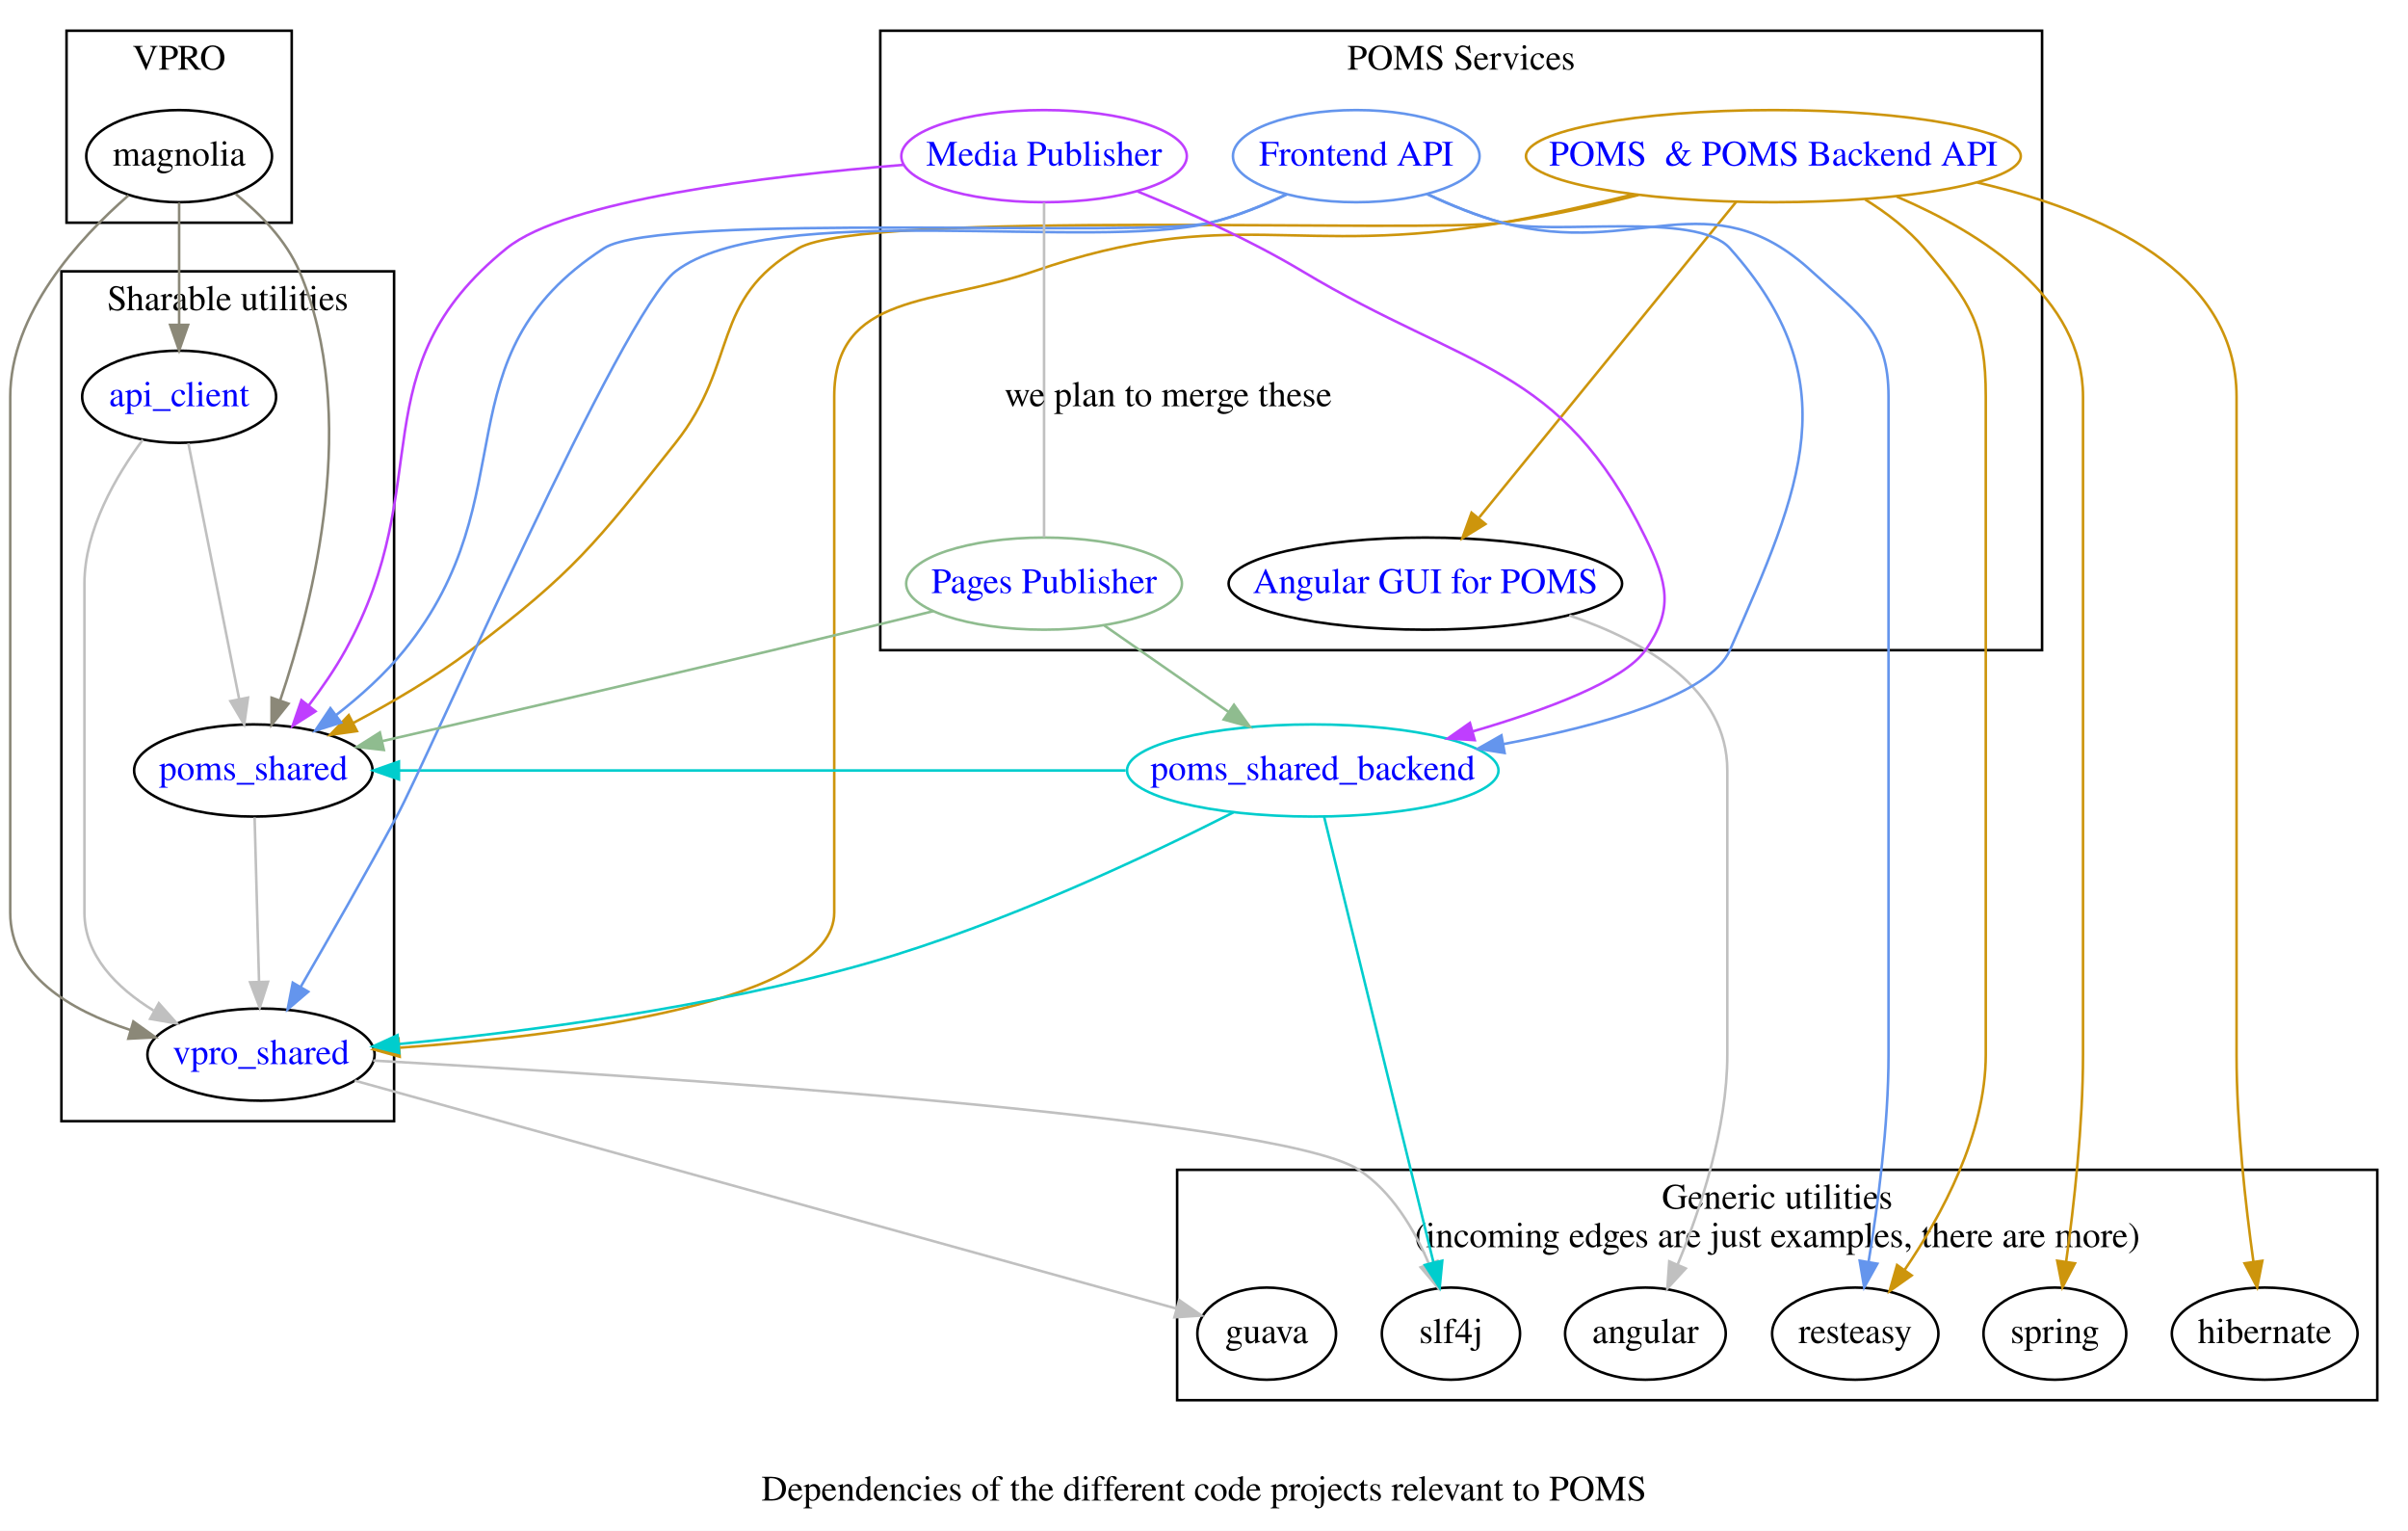
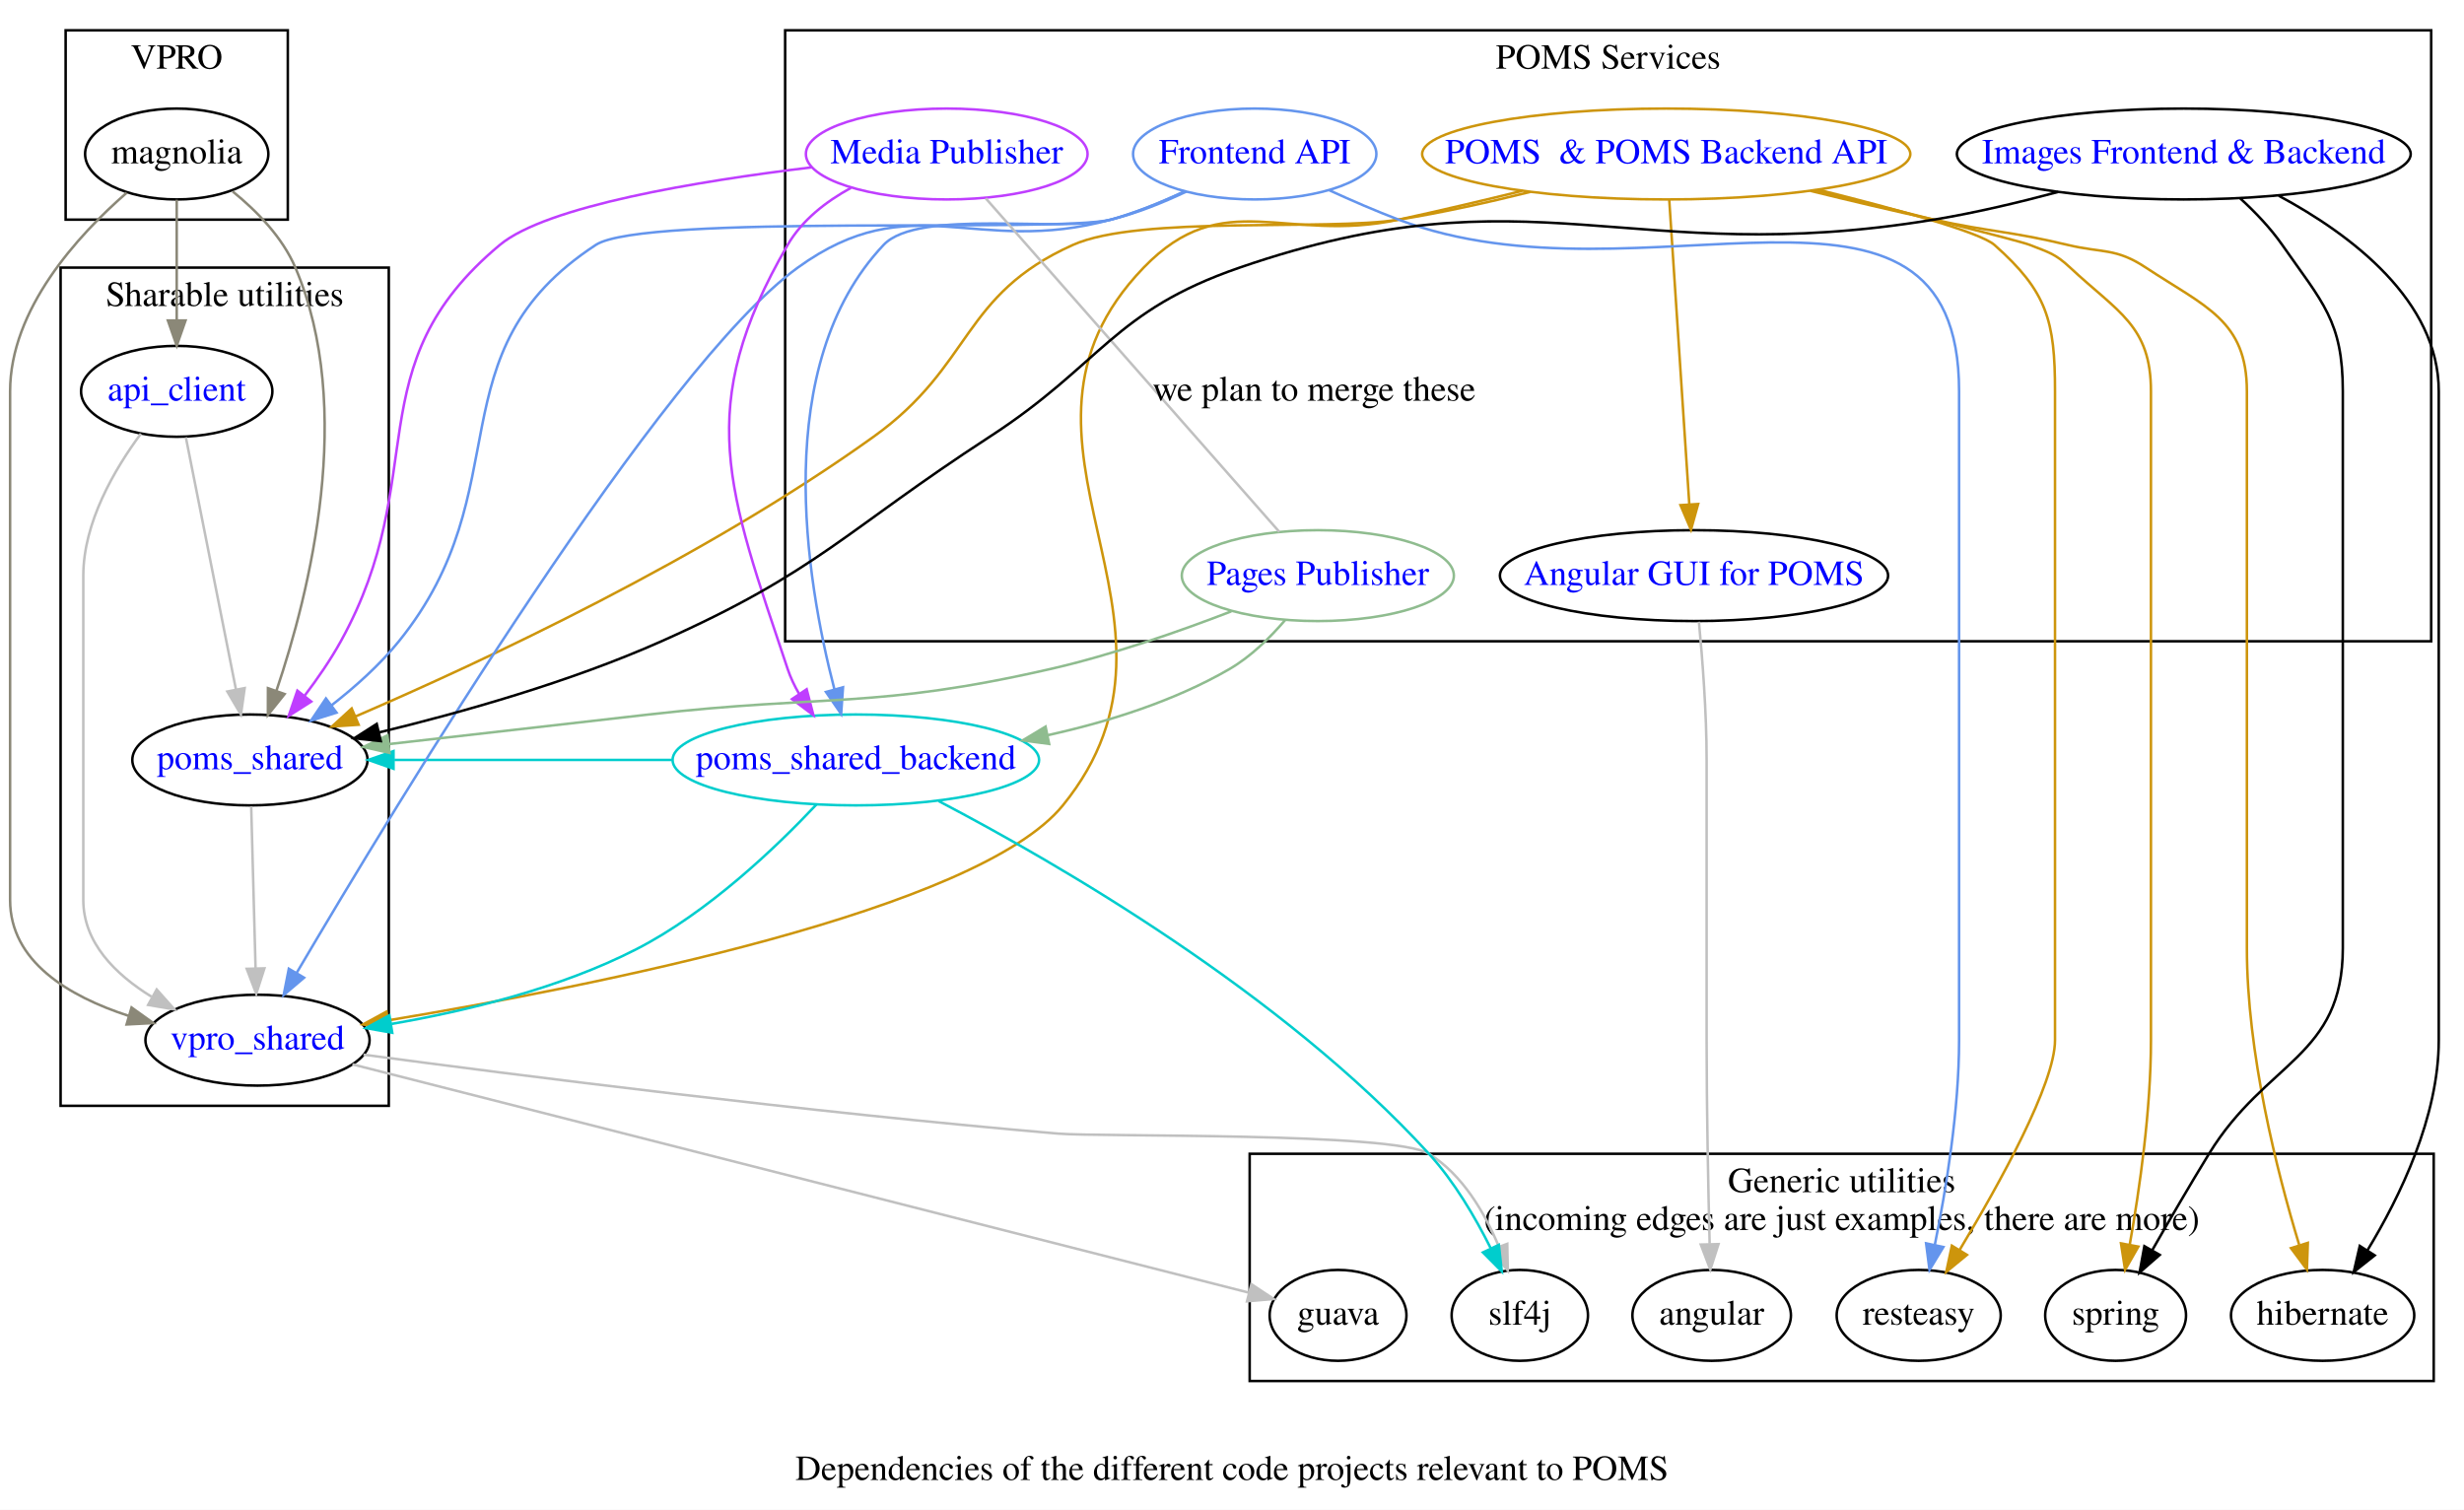
- <svg xmlns="http://www.w3.org/2000/svg" xmlns:xlink="http://www.w3.org/1999/xlink" width="941pt" height="598pt" viewBox="0.00 0.00 941.00 598.00">
+ <svg xmlns="http://www.w3.org/2000/svg" xmlns:xlink="http://www.w3.org/1999/xlink" width="976pt" height="598pt" viewBox="0.00 0.00 976.00 598.00">
  <g id="graph0" class="graph" transform="scale(1 1) rotate(0) translate(4 594)">
-     <polygon fill="#ffffff" stroke="transparent" points="-4,4 -4,-594 937,-594 937,4 -4,4" />
-     <text text-anchor="middle" x="466.5" y="-7.8" font-family="Times,serif" font-size="14.00" fill="#000000">  Dependencies of the different code projects relevant to POMS</text>
+     <polygon fill="#ffffff" stroke="transparent" points="-4,4 -4,-594 972,-594 972,4 -4,4" />
+     <text text-anchor="middle" x="484" y="-7.8" font-family="Times,serif" font-size="14.00" fill="#000000">  Dependencies of the different code projects relevant to POMS</text>
    <g id="clust1" class="cluster">
-       <polygon fill="none" stroke="#000000" points="456,-47 456,-137 925,-137 925,-47 456,-47" />
-       <text text-anchor="middle" x="690.5" y="-121.8" font-family="Times,serif" font-size="14.00" fill="#000000">Generic utilities</text>
-       <text text-anchor="middle" x="690.5" y="-106.8" font-family="Times,serif" font-size="14.00" fill="#000000">(incoming edges are just examples, there are more)</text>
+       <polygon fill="none" stroke="#000000" points="491,-47 491,-137 960,-137 960,-47 491,-47" />
+       <text text-anchor="middle" x="725.5" y="-121.8" font-family="Times,serif" font-size="14.00" fill="#000000">Generic utilities</text>
+       <text text-anchor="middle" x="725.5" y="-106.8" font-family="Times,serif" font-size="14.00" fill="#000000">(incoming edges are just examples, there are more)</text>
    </g>
    <g id="clust2" class="cluster">
      <polygon fill="none" stroke="#000000" points="22,-507 22,-582 110,-582 110,-507 22,-507" />
      <text text-anchor="middle" x="66" y="-566.8" font-family="Times,serif" font-size="14.00" fill="#000000">VPRO</text>
    </g>
    <g id="clust3" class="cluster">
-       <polygon fill="none" stroke="#000000" points="340,-340 340,-582 794,-582 794,-340 340,-340" />
-       <text text-anchor="middle" x="567" y="-566.8" font-family="Times,serif" font-size="14.00" fill="#000000">POMS Services</text>
+       <polygon fill="none" stroke="#000000" points="307,-340 307,-582 959,-582 959,-340 307,-340" />
+       <text text-anchor="middle" x="633" y="-566.8" font-family="Times,serif" font-size="14.00" fill="#000000">POMS Services</text>
    </g>
    <g id="clust4" class="cluster">
      <polygon fill="none" stroke="#000000" points="20,-156 20,-488 150,-488 150,-156 20,-156" />
      <text text-anchor="middle" x="85" y="-472.8" font-family="Times,serif" font-size="14.00" fill="#000000">Sharable utilities</text>
    </g>
    <g id="node1" class="node">
      <g id="a_node1">
        <a xlink:href="https://github.com/vpro/vpro-shared" xlink:title="vpro_shared">
          <ellipse fill="none" stroke="#000000" cx="98" cy="-182" rx="44.393" ry="18" />
          <text text-anchor="middle" x="98" y="-178.3" font-family="Times,serif" font-size="14.00" fill="#0000ff">vpro_shared</text>
        </a>
      </g>
    </g>
-     <g id="node10" class="node">
-       <ellipse fill="none" stroke="#000000" cx="563" cy="-73" rx="27" ry="18" />
-       <text text-anchor="middle" x="563" y="-69.3" font-family="Times,serif" font-size="14.00" fill="#000000">slf4j</text>
+     <g id="node11" class="node">
+       <ellipse fill="none" stroke="#000000" cx="598" cy="-73" rx="27" ry="18" />
+       <text text-anchor="middle" x="598" y="-69.3" font-family="Times,serif" font-size="14.00" fill="#000000">slf4j</text>
    </g>
    <g id="edge1" class="edge">
-       <path fill="none" stroke="#c0c0c0" d="M141.846,-179.675C244.713,-173.9 495.279,-157.849 527,-137 539.904,-128.519 548.656,-113.736 554.297,-100.513" />
-       <polygon fill="#c0c0c0" stroke="#c0c0c0" points="557.696,-101.426 558.021,-90.836 551.163,-98.912 557.696,-101.426" />
-     </g>
-     <g id="node11" class="node">
-       <ellipse fill="none" stroke="#000000" cx="491" cy="-73" rx="27.097" ry="18" />
-       <text text-anchor="middle" x="491" y="-69.3" font-family="Times,serif" font-size="14.00" fill="#000000">guava</text>
+       <path fill="none" stroke="#c0c0c0" d="M139.964,-176.264C200.57,-168.172 316.18,-153.448 415,-145 431.298,-143.607 548.11,-145.639 562,-137 575.328,-128.711 584.163,-113.592 589.744,-100.13" />
+       <polygon fill="#c0c0c0" stroke="#c0c0c0" points="593.03,-101.334 593.25,-90.742 586.472,-98.885 593.03,-101.334" />
+     </g>
+     <g id="node12" class="node">
+       <ellipse fill="none" stroke="#000000" cx="526" cy="-73" rx="27.097" ry="18" />
+       <text text-anchor="middle" x="526" y="-69.3" font-family="Times,serif" font-size="14.00" fill="#000000">guava</text>
    </g>
    <g id="edge2" class="edge">
-       <path fill="none" stroke="#c0c0c0" d="M134.62,-171.843C209.964,-150.946 381.482,-103.375 455.694,-82.792" />
-       <polygon fill="#c0c0c0" stroke="#c0c0c0" points="456.798,-86.118 465.499,-80.073 454.928,-79.373 456.798,-86.118" />
+       <path fill="none" stroke="#c0c0c0" d="M135.607,-172.423C217.404,-151.591 410.54,-102.404 490.441,-82.056" />
+       <polygon fill="#c0c0c0" stroke="#c0c0c0" points="491.671,-85.355 500.498,-79.495 489.943,-78.571 491.671,-85.355" />
    </g>
    <g id="node2" class="node">
      <g id="a_node2">
        <a xlink:href="https://github.com/npo-poms/poms-shared" xlink:title="poms_shared">
          <ellipse fill="none" stroke="#000000" cx="95" cy="-293" rx="46.593" ry="18" />
          <text text-anchor="middle" x="95" y="-289.3" font-family="Times,serif" font-size="14.00" fill="#0000ff">poms_shared</text>
        </a>
      </g>
    </g>
    <g id="edge3" class="edge">
      <path fill="none" stroke="#c0c0c0" d="M95.495,-274.671C95.967,-257.237 96.683,-230.748 97.228,-210.549" />
      <polygon fill="#c0c0c0" stroke="#c0c0c0" points="100.732,-210.448 97.504,-200.357 93.735,-210.258 100.732,-210.448" />
    </g>
    <g id="node3" class="node">
      <g id="a_node3">
        <a xlink:href="https://github.com/npo-poms/api-clients" xlink:title="api_client">
          <ellipse fill="none" stroke="#000000" cx="66" cy="-439" rx="37.894" ry="18" />
          <text text-anchor="middle" x="66" y="-435.3" font-family="Times,serif" font-size="14.00" fill="#0000ff">api_client</text>
        </a>
      </g>
    </g>
    <g id="edge16" class="edge">
      <path fill="none" stroke="#c0c0c0" d="M51.801,-422.213C41.367,-408.142 29,-387.029 29,-366 29,-366 29,-366 29,-237.5 29,-220.695 41.581,-208.122 55.998,-199.231" />
      <polygon fill="#c0c0c0" stroke="#c0c0c0" points="58.074,-202.082 65.117,-194.166 54.675,-195.963 58.074,-202.082" />
    </g>
    <g id="edge17" class="edge">
      <path fill="none" stroke="#c0c0c0" d="M69.614,-420.804C74.591,-395.751 83.598,-350.401 89.437,-321.007" />
      <polygon fill="#c0c0c0" stroke="#c0c0c0" points="92.916,-321.457 91.431,-310.966 86.05,-320.093 92.916,-321.457" />
    </g>
    <g id="node4" class="node">
      <g id="a_node4">
        <a xlink:href="https://subversion.vpro.nl/viewvc/nl/vpro/media" xlink:title="POMS  &amp; POMS Backend API">
-           <ellipse fill="none" stroke="#cd950c" cx="689" cy="-533" rx="96.683" ry="18" />
-           <text text-anchor="middle" x="689" y="-529.3" font-family="Times,serif" font-size="14.00" fill="#0000ff">POMS  &amp; POMS Backend API</text>
-         </a>
-       </g>
-     </g>
-     <g id="edge21" class="edge">
-       <path fill="none" stroke="#cd950c" d="M634.286,-518.063C617.891,-513.999 599.802,-509.919 583,-507 502.436,-493.005 477.3,-514.666 400,-488 361.298,-474.649 322,-479.94 322,-439 322,-439 322,-439 322,-237.5 322,-202.655 218.584,-189.539 152.288,-184.711" />
-       <polygon fill="#cd950c" stroke="#cd950c" points="152.204,-181.197 141.988,-184.005 151.725,-188.181 152.204,-181.197" />
-     </g>
-     <g id="edge22" class="edge">
-       <path fill="none" stroke="#cd950c" d="M636.302,-517.827C619.417,-513.572 600.547,-509.445 583,-507 552.717,-502.781 334.505,-512.243 308,-497 273.368,-477.083 284.848,-452.283 260,-421 228.53,-381.379 220.331,-370.555 180,-340 165.864,-329.29 148.997,-319.448 134.028,-311.567" />
-       <polygon fill="#cd950c" stroke="#cd950c" points="135.489,-308.383 124.995,-306.924 132.288,-314.608 135.489,-308.383" />
+           <ellipse fill="none" stroke="#cd950c" cx="656" cy="-533" rx="96.683" ry="18" />
+           <text text-anchor="middle" x="656" y="-529.3" font-family="Times,serif" font-size="14.00" fill="#0000ff">POMS  &amp; POMS Backend API</text>
+         </a>
+       </g>
+     </g>
+     <g id="edge24" class="edge">
+       <path fill="none" stroke="#cd950c" d="M598.92,-518.394C583.115,-514.514 565.926,-510.449 550,-507 505.358,-497.334 480.698,-520.887 449,-488 382.567,-419.075 477.395,-349.273 417,-275 383.276,-233.527 231.203,-203.362 149.806,-189.868" />
+       <polygon fill="#cd950c" stroke="#cd950c" points="150.198,-186.386 139.764,-188.228 149.07,-193.294 150.198,-186.386" />
+     </g>
+     <g id="edge25" class="edge">
+       <path fill="none" stroke="#cd950c" d="M602.15,-517.99C585.542,-513.848 567.119,-509.744 550,-507 521.61,-502.449 447.234,-508.769 421,-497 376.547,-477.058 381.594,-449.391 342,-421 275.074,-373.011 187.724,-332.164 136.847,-310.234" />
+       <polygon fill="#cd950c" stroke="#cd950c" points="138.052,-306.943 127.48,-306.233 135.302,-313.38 138.052,-306.943" />
    </g>
    <g id="node5" class="node">
      <g id="a_node5">
        <a xlink:href="https://subversion.vpro.nl/viewvc/nl/vpro/media-gui" xlink:title="Angular GUI for POMS">
-           <ellipse fill="none" stroke="#000000" cx="553" cy="-366" rx="76.887" ry="18" />
-           <text text-anchor="middle" x="553" y="-362.3" font-family="Times,serif" font-size="14.00" fill="#0000ff">Angular GUI for POMS</text>
-         </a>
-       </g>
-     </g>
-     <g id="edge23" class="edge">
-       <path fill="none" stroke="#cd950c" d="M674.446,-515.128C650.314,-485.496 601.925,-426.077 574.064,-391.865" />
-       <polygon fill="#cd950c" stroke="#cd950c" points="576.478,-389.287 567.45,-383.743 571.051,-393.708 576.478,-389.287" />
-     </g>
-     <g id="node12" class="node">
-       <ellipse fill="none" stroke="#000000" cx="721" cy="-73" rx="32.494" ry="18" />
-       <text text-anchor="middle" x="721" y="-69.3" font-family="Times,serif" font-size="14.00" fill="#000000">resteasy</text>
-     </g>
-     <g id="edge24" class="edge">
-       <path fill="none" stroke="#cd950c" d="M724.853,-516.077C733.252,-510.858 741.604,-504.477 748,-497 766.135,-475.801 772,-466.897 772,-439 772,-439 772,-439 772,-182 772,-150.922 754.781,-119.159 740.354,-98" />
-       <polygon fill="#cd950c" stroke="#cd950c" points="743.043,-95.741 734.4,-89.614 737.335,-99.794 743.043,-95.741" />
+           <ellipse fill="none" stroke="#000000" cx="667" cy="-366" rx="76.887" ry="18" />
+           <text text-anchor="middle" x="667" y="-362.3" font-family="Times,serif" font-size="14.00" fill="#0000ff">Angular GUI for POMS</text>
+         </a>
+       </g>
+     </g>
+     <g id="edge26" class="edge">
+       <path fill="none" stroke="#cd950c" d="M657.198,-514.81C659.107,-485.823 662.856,-428.919 665.123,-394.492" />
+       <polygon fill="#cd950c" stroke="#cd950c" points="668.638,-394.376 665.803,-384.167 661.654,-393.916 668.638,-394.376" />
    </g>
    <g id="node13" class="node">
-       <ellipse fill="none" stroke="#000000" cx="799" cy="-73" rx="27.895" ry="18" />
-       <text text-anchor="middle" x="799" y="-69.3" font-family="Times,serif" font-size="14.00" fill="#000000">spring</text>
-     </g>
-     <g id="edge25" class="edge">
-       <path fill="none" stroke="#cd950c" d="M737.17,-517.212C770.913,-502.778 810,-477.704 810,-439 810,-439 810,-439 810,-182 810,-154.377 806.46,-123.014 803.396,-101.045" />
-       <polygon fill="#cd950c" stroke="#cd950c" points="806.849,-100.466 801.948,-91.073 799.921,-101.472 806.849,-100.466" />
+       <ellipse fill="none" stroke="#000000" cx="756" cy="-73" rx="32.494" ry="18" />
+       <text text-anchor="middle" x="756" y="-69.3" font-family="Times,serif" font-size="14.00" fill="#000000">resteasy</text>
+     </g>
+     <g id="edge27" class="edge">
+       <path fill="none" stroke="#cd950c" d="M716.426,-518.815C747.633,-511.036 780.365,-501.985 786,-497 806.894,-478.515 810,-466.897 810,-439 810,-439 810,-439 810,-182 810,-164.809 788.16,-125.4 772.259,-98.984" />
+       <polygon fill="#cd950c" stroke="#cd950c" points="775.122,-96.956 766.928,-90.24 769.145,-100.601 775.122,-96.956" />
    </g>
    <g id="node14" class="node">
-       <ellipse fill="none" stroke="#000000" cx="881" cy="-73" rx="36.294" ry="18" />
-       <text text-anchor="middle" x="881" y="-69.3" font-family="Times,serif" font-size="14.00" fill="#000000">hibernate</text>
-     </g>
-     <g id="edge26" class="edge">
-       <path fill="none" stroke="#cd950c" d="M768.653,-522.703C817.213,-511.447 870,-487.952 870,-439 870,-439 870,-439 870,-182 870,-154.377 873.54,-123.014 876.604,-101.045" />
-       <polygon fill="#cd950c" stroke="#cd950c" points="880.079,-101.472 878.052,-91.073 873.151,-100.466 880.079,-101.472" />
+       <ellipse fill="none" stroke="#000000" cx="834" cy="-73" rx="27.895" ry="18" />
+       <text text-anchor="middle" x="834" y="-69.3" font-family="Times,serif" font-size="14.00" fill="#000000">spring</text>
+     </g>
+     <g id="edge28" class="edge">
+       <path fill="none" stroke="#cd950c" d="M714.919,-518.65C752.831,-509.353 795.795,-498.673 800,-497 807.581,-493.984 810.043,-493.575 816,-488 834.99,-470.226 848,-465.01 848,-439 848,-439 848,-439 848,-182 848,-154.291 843.494,-122.939 839.595,-100.997" />
+       <polygon fill="#cd950c" stroke="#cd950c" points="843.013,-100.234 837.752,-91.038 836.13,-101.508 843.013,-100.234" />
    </g>
    <g id="node15" class="node">
-       <ellipse fill="none" stroke="#000000" cx="639" cy="-73" rx="31.396" ry="18" />
-       <text text-anchor="middle" x="639" y="-69.3" font-family="Times,serif" font-size="14.00" fill="#000000">angular</text>
-     </g>
-     <g id="edge27" class="edge">
-       <path fill="none" stroke="#c0c0c0" d="M609.235,-353.592C639.627,-343.213 671,-324.798 671,-293 671,-293 671,-293 671,-182 671,-153.096 660.513,-121.563 651.545,-99.884" />
-       <polygon fill="#c0c0c0" stroke="#c0c0c0" points="654.744,-98.463 647.575,-90.662 648.315,-101.231 654.744,-98.463" />
+       <ellipse fill="none" stroke="#000000" cx="916" cy="-73" rx="36.294" ry="18" />
+       <text text-anchor="middle" x="916" y="-69.3" font-family="Times,serif" font-size="14.00" fill="#000000">hibernate</text>
+     </g>
+     <g id="edge29" class="edge">
+       <path fill="none" stroke="#cd950c" d="M713.081,-518.399C728.886,-514.52 746.074,-510.453 762,-507 785.427,-501.921 791.685,-502.57 815,-497 828.954,-493.666 834.034,-495.915 846,-488 869.448,-472.491 886,-467.113 886,-439 886,-439 886,-439 886,-218.5 886,-176.923 897.896,-130.014 906.706,-100.975" />
+       <polygon fill="#cd950c" stroke="#cd950c" points="910.141,-101.716 909.784,-91.127 903.46,-99.627 910.141,-101.716" />
+     </g>
+     <g id="node16" class="node">
+       <ellipse fill="none" stroke="#000000" cx="674" cy="-73" rx="31.396" ry="18" />
+       <text text-anchor="middle" x="674" y="-69.3" font-family="Times,serif" font-size="14.00" fill="#000000">angular</text>
+     </g>
+     <g id="edge30" class="edge">
+       <path fill="none" stroke="#c0c0c0" d="M668.947,-347.723C670.351,-332.972 672,-311.674 672,-293 672,-293 672,-293 672,-182 672,-154.637 672.638,-123.416 673.193,-101.422" />
+       <polygon fill="#c0c0c0" stroke="#c0c0c0" points="676.7,-101.216 673.464,-91.127 669.702,-101.032 676.7,-101.216" />
    </g>
    <g id="node6" class="node">
      <g id="a_node6">
        <a xlink:href="https://subversion.vpro.nl/viewvc/nl/publiekeomroep/poms-shared-backend/" xlink:title="poms_shared_backend">
-           <ellipse fill="none" stroke="#00cdcd" cx="509" cy="-293" rx="72.588" ry="18" />
-           <text text-anchor="middle" x="509" y="-289.3" font-family="Times,serif" font-size="14.00" fill="#0000ff">poms_shared_backend</text>
+           <ellipse fill="none" stroke="#00cdcd" cx="335" cy="-293" rx="72.588" ry="18" />
+           <text text-anchor="middle" x="335" y="-289.3" font-family="Times,serif" font-size="14.00" fill="#0000ff">poms_shared_backend</text>
        </a>
      </g>
    </g>
    <g id="edge4" class="edge">
-       <path fill="none" stroke="#00cdcd" d="M478.023,-276.644C444.088,-259.429 387.602,-232.816 336,-218 274.126,-200.235 200.54,-190.815 151.74,-186.129" />
-       <polygon fill="#00cdcd" stroke="#00cdcd" points="151.997,-182.638 141.716,-185.199 151.351,-189.608 151.997,-182.638" />
+       <path fill="none" stroke="#00cdcd" d="M319.452,-275.408C303.282,-258.209 276.397,-232.55 248,-218 217.831,-202.542 180.825,-193.569 151.119,-188.447" />
+       <polygon fill="#00cdcd" stroke="#00cdcd" points="151.371,-184.943 140.939,-186.792 150.247,-191.852 151.371,-184.943" />
    </g>
    <g id="edge5" class="edge">
-       <path fill="none" stroke="#00cdcd" d="M435.866,-293C341.226,-293 246.586,-293 151.946,-293" />
-       <polygon fill="#00cdcd" stroke="#00cdcd" points="151.899,-289.5 141.898,-293 151.898,-296.5 151.899,-289.5" />
+       <path fill="none" stroke="#00cdcd" d="M262.201,-293C225.539,-293 188.877,-293 152.215,-293" />
+       <polygon fill="#00cdcd" stroke="#00cdcd" points="151.875,-289.5 141.875,-293 151.875,-296.5 151.875,-289.5" />
    </g>
    <g id="edge6" class="edge">
-       <path fill="none" stroke="#00cdcd" d="M513.419,-274.997C522.837,-236.629 544.938,-146.584 556.178,-100.793" />
-       <polygon fill="#00cdcd" stroke="#00cdcd" points="559.611,-101.49 558.596,-90.944 552.813,-99.821 559.611,-101.49" />
+       <path fill="none" stroke="#00cdcd" d="M367.786,-276.714C415.294,-251.846 503.927,-200.531 562,-137 571.977,-126.086 580.303,-111.923 586.427,-99.696" />
+       <polygon fill="#00cdcd" stroke="#00cdcd" points="589.712,-100.938 590.855,-90.404 583.393,-97.926 589.712,-100.938" />
    </g>
    <g id="node7" class="node">
      <g id="a_node7">
        <a xlink:href="https://subversion.vpro.nl/viewvc/nl/vpro/api/" xlink:title="Frontend API">
-           <ellipse fill="none" stroke="#6495ed" cx="526" cy="-533" rx="48.192" ry="18" />
-           <text text-anchor="middle" x="526" y="-529.3" font-family="Times,serif" font-size="14.00" fill="#0000ff">Frontend API</text>
+           <ellipse fill="none" stroke="#6495ed" cx="493" cy="-533" rx="48.192" ry="18" />
+           <text text-anchor="middle" x="493" y="-529.3" font-family="Times,serif" font-size="14.00" fill="#0000ff">Frontend API</text>
        </a>
      </g>
    </g>
    <g id="edge7" class="edge">
-       <path fill="none" stroke="#6495ed" d="M498.62,-518.047C489.461,-513.721 479.027,-509.497 469,-507 423.746,-495.731 297.068,-516.3 260,-488 238.869,-471.867 163.64,-298.388 151,-275 138.755,-252.343 124.235,-226.962 113.492,-208.446" />
-       <polygon fill="#6495ed" stroke="#6495ed" points="116.455,-206.578 108.4,-199.696 110.405,-210.099 116.455,-206.578" />
+       <path fill="none" stroke="#6495ed" d="M465.259,-518.182C456.167,-513.919 445.862,-509.697 436,-507 382.221,-492.292 357.183,-520.666 312,-488 258.062,-449.003 152.967,-275.689 113.487,-208.624" />
+       <polygon fill="#6495ed" stroke="#6495ed" points="116.442,-206.745 108.363,-199.891 110.405,-210.287 116.442,-206.745" />
    </g>
    <g id="edge8" class="edge">
-       <path fill="none" stroke="#6495ed" d="M498.935,-518.076C489.709,-513.696 479.154,-509.432 469,-507 443.368,-500.861 254.105,-511.354 232,-497 166.654,-454.566 202.969,-400.603 154,-340 146.425,-330.625 136.67,-321.916 127.282,-314.605" />
+       <path fill="none" stroke="#6495ed" d="M465.925,-518.117C456.698,-513.739 446.146,-509.466 436,-507 413.948,-501.639 250.991,-509.424 232,-497 166.799,-454.344 202.969,-400.603 154,-340 146.425,-330.625 136.67,-321.916 127.282,-314.605" />
      <polygon fill="#6495ed" stroke="#6495ed" points="129.297,-311.742 119.191,-308.56 125.107,-317.349 129.297,-311.742" />
    </g>
    <g id="edge9" class="edge">
-       <path fill="none" stroke="#6495ed" d="M553.75,-518.217C562.843,-513.956 573.146,-509.726 583,-507 602.182,-501.693 658.736,-511.838 672,-497 718.504,-444.978 700.097,-403.871 672,-340 664.32,-322.541 622.686,-310.718 583.421,-303.296" />
-       <polygon fill="#6495ed" stroke="#6495ed" points="583.975,-299.84 573.512,-301.504 582.729,-306.728 583.975,-299.84" />
+       <path fill="none" stroke="#6495ed" d="M465.252,-518.21C456.159,-513.948 445.856,-509.72 436,-507 416.602,-501.646 359.82,-511.627 346,-497 301.126,-449.502 315.142,-364.717 326.528,-320.911" />
+       <polygon fill="#6495ed" stroke="#6495ed" points="329.92,-321.775 329.184,-311.206 323.168,-319.928 329.92,-321.775" />
    </g>
    <g id="edge10" class="edge">
-       <path fill="none" stroke="#6495ed" d="M553.726,-518.128C562.818,-513.862 573.126,-509.652 583,-507 635.574,-492.881 663.893,-524.808 704,-488 722.813,-470.734 734,-464.535 734,-439 734,-439 734,-439 734,-182 734,-154.322 729.816,-122.966 726.195,-101.014" />
-       <polygon fill="#6495ed" stroke="#6495ed" points="729.626,-100.314 724.484,-91.051 722.727,-101.499 729.626,-100.314" />
+       <path fill="none" stroke="#6495ed" d="M522.567,-518.626C531.302,-514.622 540.949,-510.434 550,-507 646.482,-470.398 772,-542.192 772,-439 772,-439 772,-439 772,-182 772,-154.222 766.85,-122.88 762.394,-100.958" />
+       <polygon fill="#6495ed" stroke="#6495ed" points="765.783,-100.069 760.288,-91.01 758.935,-101.519 765.783,-100.069" />
    </g>
    <g id="node8" class="node">
      <g id="a_node8">
        <a xlink:href="https://subversion.vpro.nl/viewvc/nl/publiekeomroep/npo-publish/" xlink:title="Media Publisher">
-           <ellipse fill="none" stroke="#bf3eff" cx="404" cy="-533" rx="55.79" ry="18" />
-           <text text-anchor="middle" x="404" y="-529.3" font-family="Times,serif" font-size="14.00" fill="#0000ff">Media Publisher</text>
+           <ellipse fill="none" stroke="#bf3eff" cx="371" cy="-533" rx="55.79" ry="18" />
+           <text text-anchor="middle" x="371" y="-529.3" font-family="Times,serif" font-size="14.00" fill="#0000ff">Media Publisher</text>
        </a>
      </g>
    </g>
    <g id="edge13" class="edge">
-       <path fill="none" stroke="#bf3eff" d="M349.029,-529.598C294.971,-525.214 217.271,-515.799 194,-497 135.513,-449.754 167.389,-405.794 131,-340 126.943,-332.664 121.816,-325.232 116.714,-318.509" />
+       <path fill="none" stroke="#bf3eff" d="M317.487,-527.72C272.441,-522.284 212.486,-512.411 194,-497 136.249,-448.856 167.389,-405.794 131,-340 126.943,-332.664 121.816,-325.232 116.714,-318.509" />
      <polygon fill="#bf3eff" stroke="#bf3eff" points="119.287,-316.119 110.347,-310.434 113.79,-320.454 119.287,-316.119" />
    </g>
    <g id="edge14" class="edge">
-       <path fill="none" stroke="#bf3eff" d="M440.578,-519.2C460.244,-511.17 484.578,-500.23 505,-488 569.677,-449.268 605.843,-451.705 639,-384 647.601,-366.437 650.234,-356.007 639,-340 630.577,-327.999 600.58,-316.747 571.521,-308.262" />
-       <polygon fill="#bf3eff" stroke="#bf3eff" points="572.31,-304.848 561.735,-305.494 570.404,-311.584 572.31,-304.848" />
+       <path fill="none" stroke="#bf3eff" d="M333.063,-519.589C323.167,-514.167 313.691,-506.806 308,-497 270.523,-432.42 284.388,-399.835 308,-329 309.121,-325.637 310.693,-322.335 312.521,-319.178" />
+       <polygon fill="#bf3eff" stroke="#bf3eff" points="315.52,-320.99 318.187,-310.736 309.708,-317.089 315.52,-320.99" />
    </g>
    <g id="node9" class="node">
      <g id="a_node9">
        <a xlink:href="https://subversion.vpro.nl/viewvc/nl/publiekeomroep/npo-publish/" xlink:title="Pages Publisher">
-           <ellipse fill="none" stroke="#8fbc8f" cx="404" cy="-366" rx="53.891" ry="18" />
-           <text text-anchor="middle" x="404" y="-362.3" font-family="Times,serif" font-size="14.00" fill="#0000ff">Pages Publisher</text>
+           <ellipse fill="none" stroke="#8fbc8f" cx="518" cy="-366" rx="53.891" ry="18" />
+           <text text-anchor="middle" x="518" y="-362.3" font-family="Times,serif" font-size="14.00" fill="#0000ff">Pages Publisher</text>
        </a>
      </g>
    </g>
    <g id="edge15" class="edge">
-       <path fill="none" stroke="#c0c0c0" d="M404,-514.81C404,-482.686 404,-416.275 404,-384.167" />
-       <text text-anchor="middle" x="452.5" y="-435.3" font-family="Times,serif" font-size="14.00" fill="#000000">we plan to merge these</text>
+       <path fill="none" stroke="#c0c0c0" d="M386.454,-515.444C414.76,-483.286 474.602,-415.303 502.753,-383.321" />
+       <text text-anchor="middle" x="516.5" y="-435.3" font-family="Times,serif" font-size="14.00" fill="#000000">we plan to merge these</text>
    </g>
    <g id="edge11" class="edge">
-       <path fill="none" stroke="#8fbc8f" d="M360.709,-355.247C341.513,-350.513 318.644,-344.921 298,-340 245.986,-327.6 186.36,-313.851 145.254,-304.444" />
-       <polygon fill="#8fbc8f" stroke="#8fbc8f" points="146.006,-301.026 135.478,-302.209 144.446,-307.849 146.006,-301.026" />
+       <path fill="none" stroke="#8fbc8f" d="M483.721,-351.846C463.239,-343.944 436.514,-334.592 412,-329 342.663,-313.183 323.664,-319.025 253,-311 218.743,-307.11 180.309,-302.731 149.925,-299.267" />
+       <polygon fill="#8fbc8f" stroke="#8fbc8f" points="150.28,-295.785 139.948,-298.129 149.487,-302.74 150.28,-295.785" />
    </g>
    <g id="edge12" class="edge">
-       <path fill="none" stroke="#8fbc8f" d="M427.564,-349.617C441.849,-339.686 460.289,-326.865 476.01,-315.936" />
-       <polygon fill="#8fbc8f" stroke="#8fbc8f" points="478.207,-318.671 484.42,-310.089 474.211,-312.924 478.207,-318.671" />
-     </g>
-     <g id="node16" class="node">
+       <path fill="none" stroke="#8fbc8f" d="M505.041,-348.388C499.057,-341.401 491.412,-333.882 483,-329 461.19,-316.341 435.093,-308.118 410.928,-302.783" />
+       <polygon fill="#8fbc8f" stroke="#8fbc8f" points="411.568,-299.341 401.066,-300.738 410.147,-306.195 411.568,-299.341" />
+     </g>
+     <g id="node10" class="node">
+       <g id="a_node10">
+         <a xlink:href="https://subversion.vpro.nl/viewvc/nl/vpro/images/" xlink:title="Images Frontend &amp; Backend">
+           <ellipse fill="none" stroke="#000000" cx="861" cy="-533" rx="89.885" ry="18" />
+           <text text-anchor="middle" x="861" y="-529.3" font-family="Times,serif" font-size="14.00" fill="#0000ff">Images Frontend &amp; Backend</text>
+         </a>
+       </g>
+     </g>
+     <g id="edge18" class="edge">
+       <path fill="none" stroke="#000000" d="M811.284,-517.993C795.644,-513.8 778.22,-509.666 762,-507 641.108,-487.13 602.824,-527.928 487,-488 436.772,-470.685 432.554,-449.942 388,-421 330.912,-383.916 320.188,-367.695 258,-340 221.915,-323.93 178.898,-311.797 146.119,-303.888" />
+       <polygon fill="#000000" stroke="#000000" points="146.83,-300.459 136.293,-301.569 145.222,-307.272 146.83,-300.459" />
+     </g>
+     <g id="edge19" class="edge">
+       <path fill="none" stroke="#000000" d="M883.351,-515.431C889.305,-509.984 895.362,-503.652 900,-497 915.956,-474.116 924,-466.897 924,-439 924,-439 924,-439 924,-218.5 924,-175.292 893.598,-173.827 871,-137 863.373,-124.571 855.227,-110.567 848.526,-98.835" />
+       <polygon fill="#000000" stroke="#000000" points="851.482,-96.952 843.499,-89.986 845.396,-100.41 851.482,-96.952" />
+     </g>
+     <g id="edge20" class="edge">
+       <path fill="none" stroke="#000000" d="M898.609,-516.479C927.324,-501.028 962,-474.931 962,-439 962,-439 962,-439 962,-182 962,-151.627 946.651,-119.974 933.686,-98.653" />
+       <polygon fill="#000000" stroke="#000000" points="936.631,-96.762 928.327,-90.183 930.716,-100.505 936.631,-96.762" />
+     </g>
+     <g id="node17" class="node">
      <ellipse fill="none" stroke="#000000" cx="66" cy="-533" rx="36.294" ry="18" />
      <text text-anchor="middle" x="66" y="-529.3" font-family="Times,serif" font-size="14.00" fill="#000000">magnolia</text>
    </g>
-     <g id="edge18" class="edge">
+     <g id="edge21" class="edge">
      <path fill="none" stroke="#8b8878" d="M46.198,-517.665C26.757,-500.724 0,-471.503 0,-439 0,-439 0,-439 0,-237.5 0,-213.183 23.128,-199.394 46.913,-191.643" />
      <polygon fill="#8b8878" stroke="#8b8878" points="48.109,-194.94 56.723,-188.772 46.143,-188.222 48.109,-194.94" />
    </g>
-     <g id="edge19" class="edge">
+     <g id="edge22" class="edge">
      <path fill="none" stroke="#8b8878" d="M88.178,-518.158C97.721,-510.421 107.854,-500.051 113,-488 136.838,-432.175 118.669,-359.366 105.493,-320.419" />
      <polygon fill="#8b8878" stroke="#8b8878" points="108.737,-319.095 102.113,-310.825 102.135,-321.42 108.737,-319.095" />
    </g>
-     <g id="edge20" class="edge">
+     <g id="edge23" class="edge">
      <path fill="none" stroke="#8b8878" d="M66,-514.876C66,-501.352 66,-482.619 66,-467.151" />
      <polygon fill="#8b8878" stroke="#8b8878" points="69.5,-467.068 66,-457.068 62.5,-467.068 69.5,-467.068" />
    </g>
  </g>
</svg>
